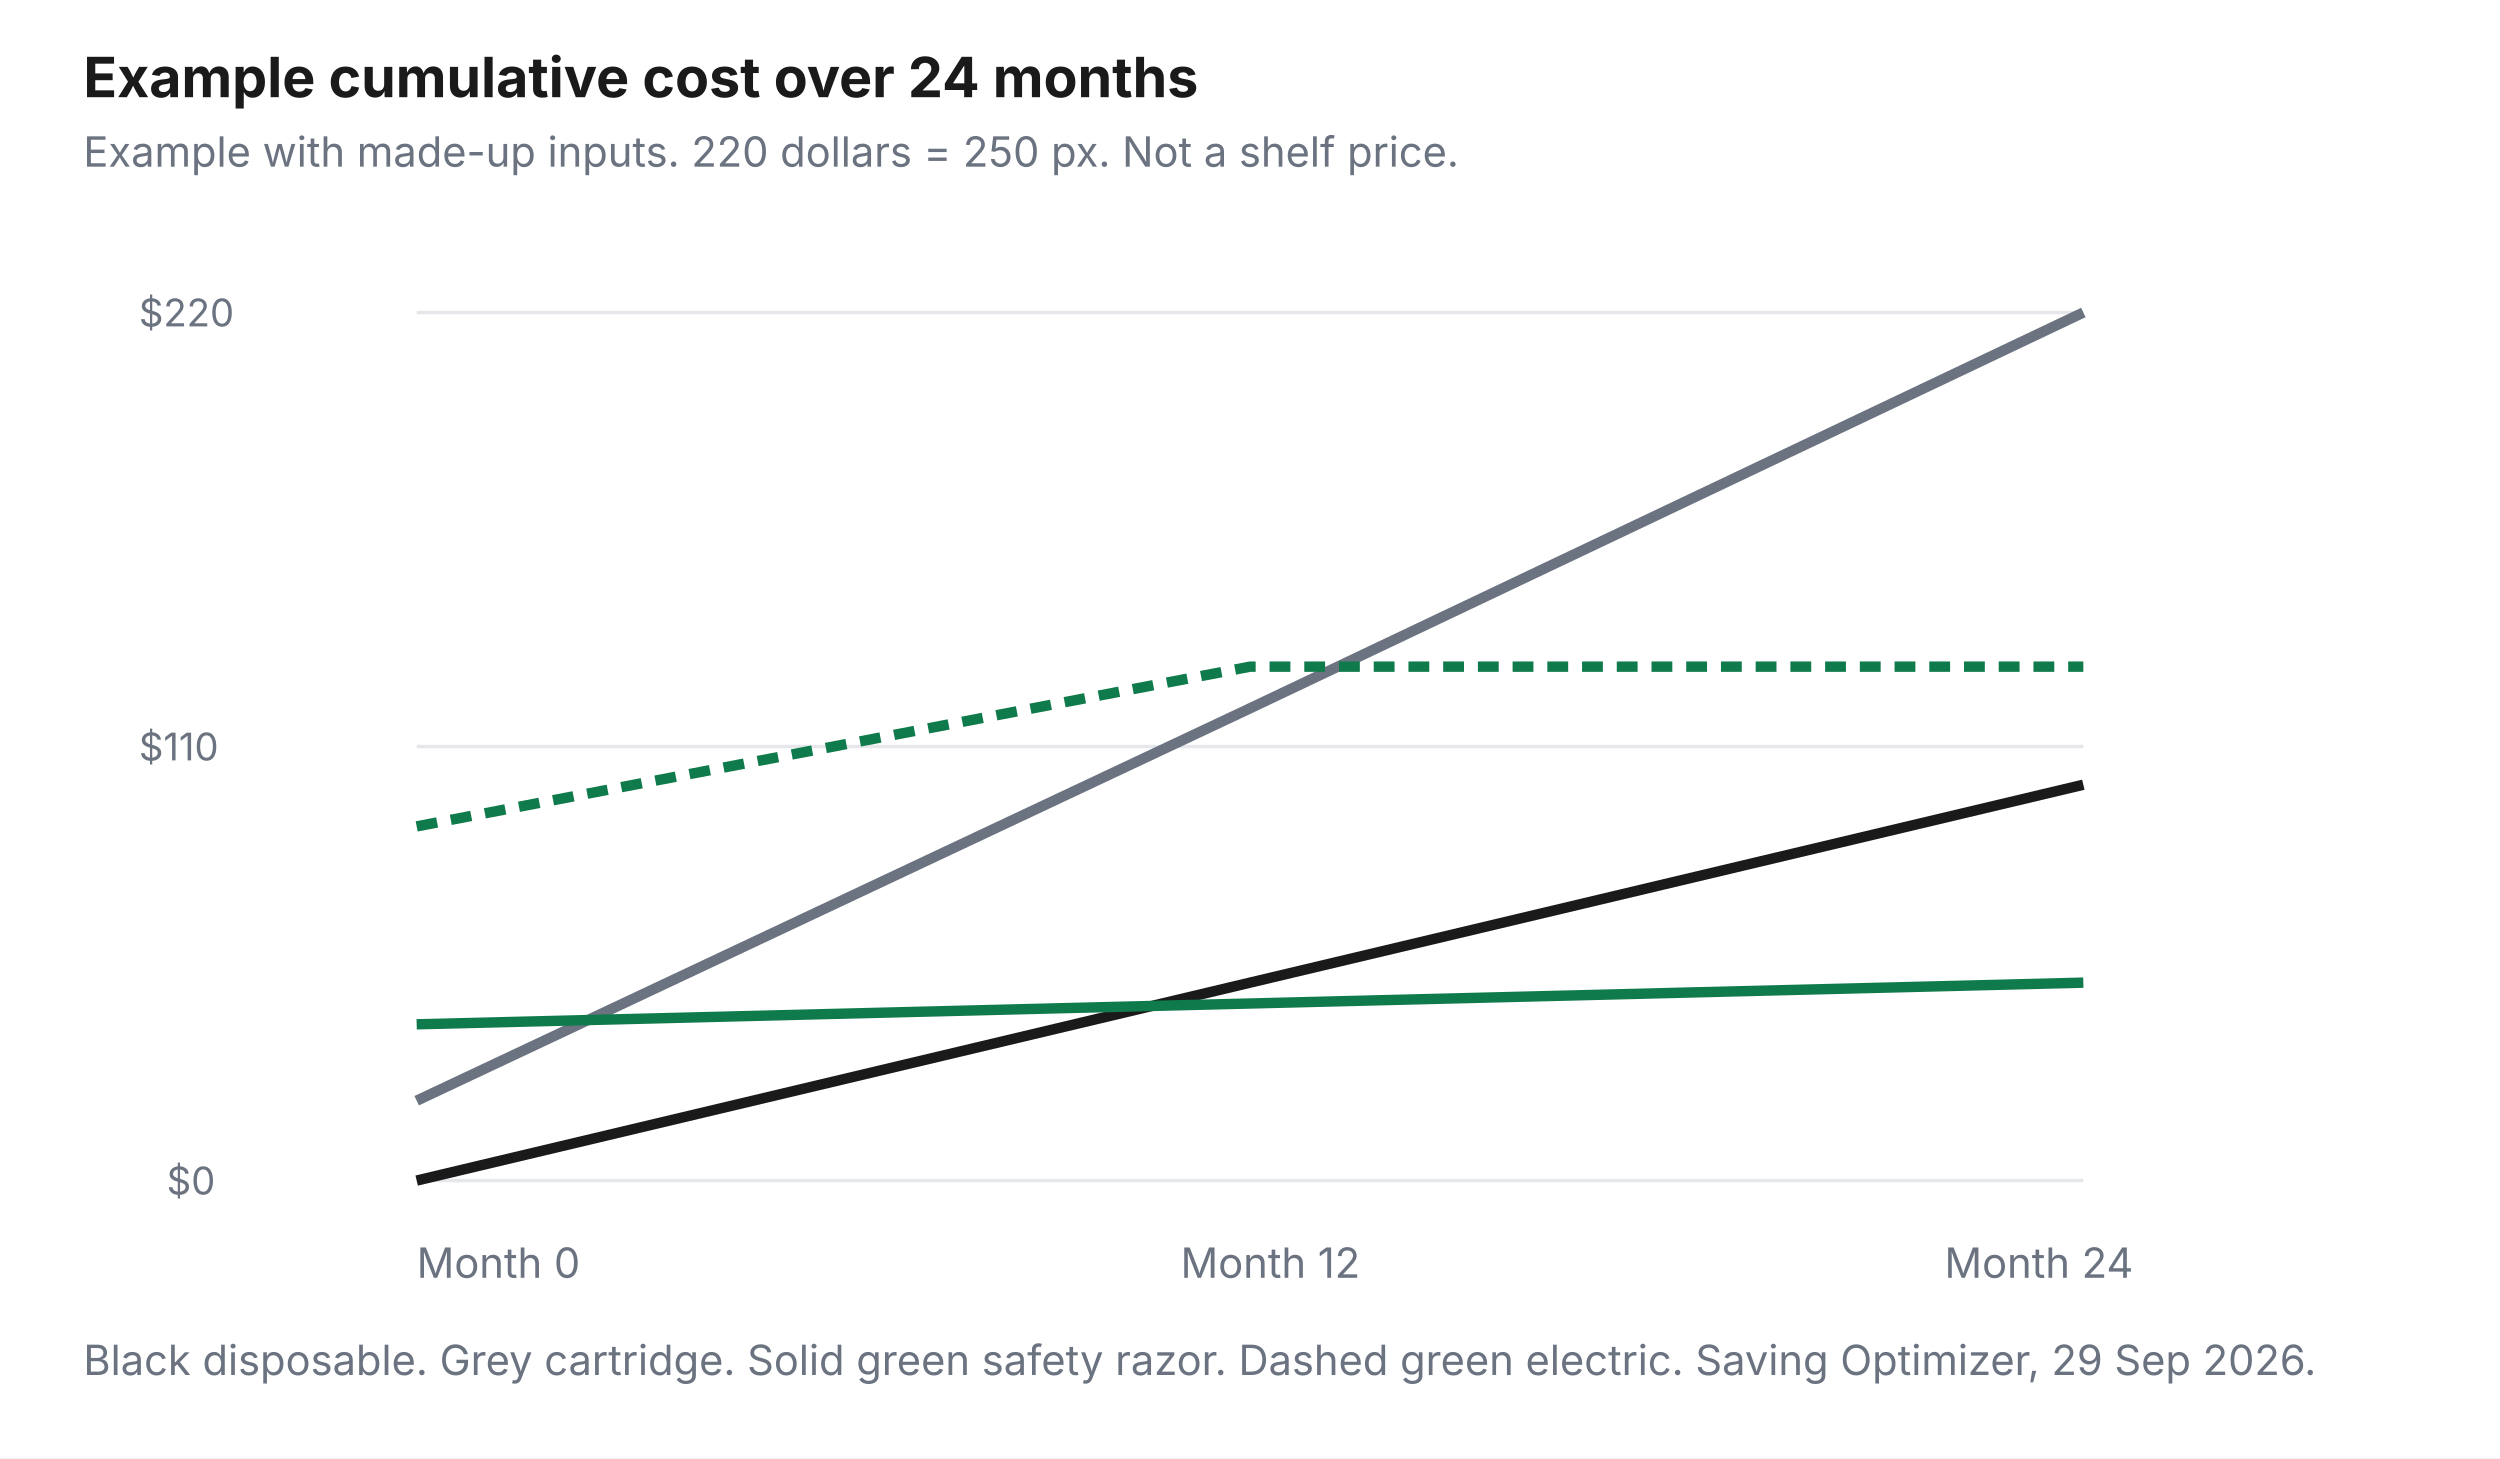
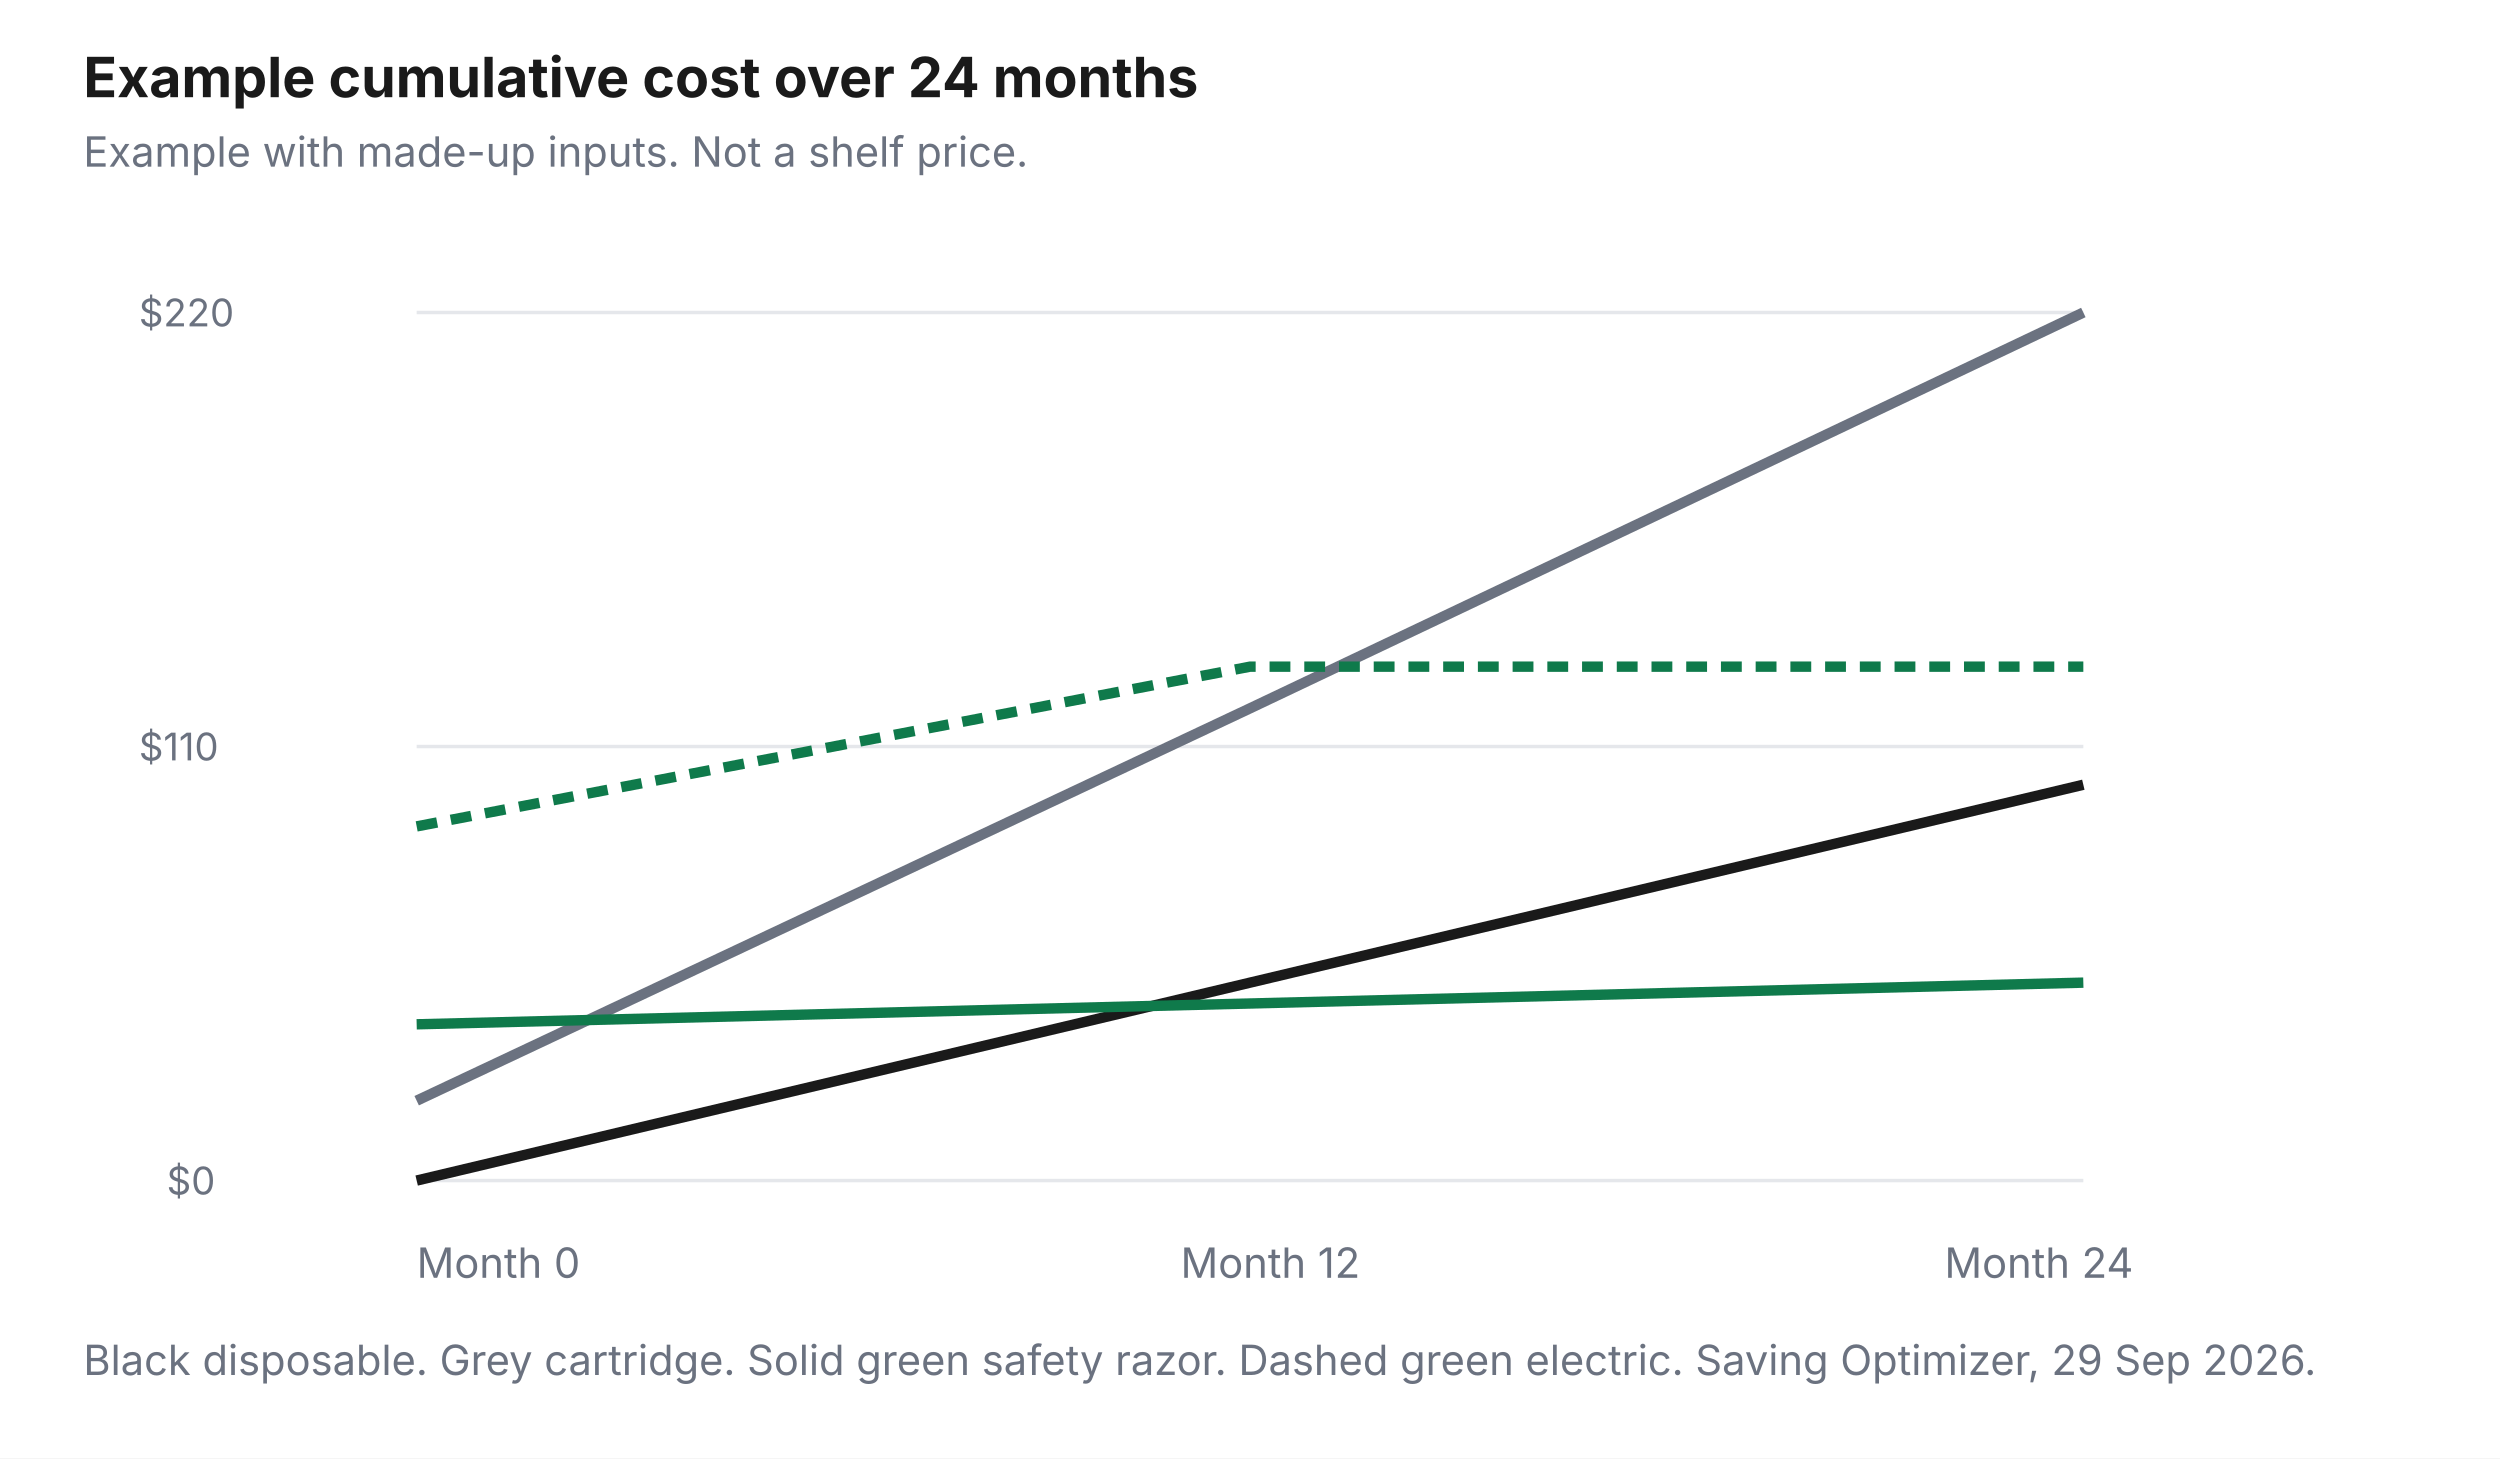
<svg xmlns="http://www.w3.org/2000/svg" viewBox="0 0 720 420" role="img">
  <rect width="720" height="420" fill="#FFFFFF" />
  <text x="24" y="28" font-family="Inter, Arial, sans-serif" font-size="16" font-weight="700" fill="#1A1A1A">Example cumulative cost over 24 months</text>
-   <text x="24" y="48" font-family="Inter, Arial, sans-serif" font-size="12" fill="#6B7280">Example with made-up inputs. 220 dollars = 250 px. Not a shelf price.</text>
+   <text x="24" y="48" font-family="Inter, Arial, sans-serif" font-size="12" fill="#6B7280">Example with made-up inputs. Not a shelf price.</text>
  <line x1="120" y1="90" x2="600" y2="90" stroke="#E5E7EB" />
  <line x1="120" y1="215" x2="600" y2="215" stroke="#E5E7EB" />
  <line x1="120" y1="340" x2="600" y2="340" stroke="#E5E7EB" />
  <text x="40" y="94" font-family="Inter, Arial, sans-serif" font-size="11" fill="#6B7280">$220</text>
  <text x="40" y="219" font-family="Inter, Arial, sans-serif" font-size="11" fill="#6B7280">$110</text>
  <text x="48" y="344" font-family="Inter, Arial, sans-serif" font-size="11" fill="#6B7280">$0</text>
  <polyline points="120,340 360,283 600,226" fill="none" stroke="#1A1A1A" stroke-width="3" />
  <polyline points="120,317 360,204 600,90" fill="none" stroke="#6B7280" stroke-width="3" />
  <polyline points="120,295 360,289 600,283" fill="none" stroke="#0F7A4B" stroke-width="3" />
  <polyline points="120,238 360,192 600,192" fill="none" stroke="#0F7A4B" stroke-width="3" stroke-dasharray="6 4" />
  <text x="120" y="368" font-family="Inter, Arial, sans-serif" font-size="12" fill="#6B7280">Month 0</text>
  <text x="340" y="368" font-family="Inter, Arial, sans-serif" font-size="12" fill="#6B7280">Month 12</text>
  <text x="560" y="368" font-family="Inter, Arial, sans-serif" font-size="12" fill="#6B7280">Month 24</text>
  <text x="24" y="396" font-family="Inter, Arial, sans-serif" font-size="12" fill="#6B7280">Black disposable. Grey cartridge. Solid green safety razor. Dashed green electric. Saving Optimizer, 29 Sep 2026.</text>
</svg>
